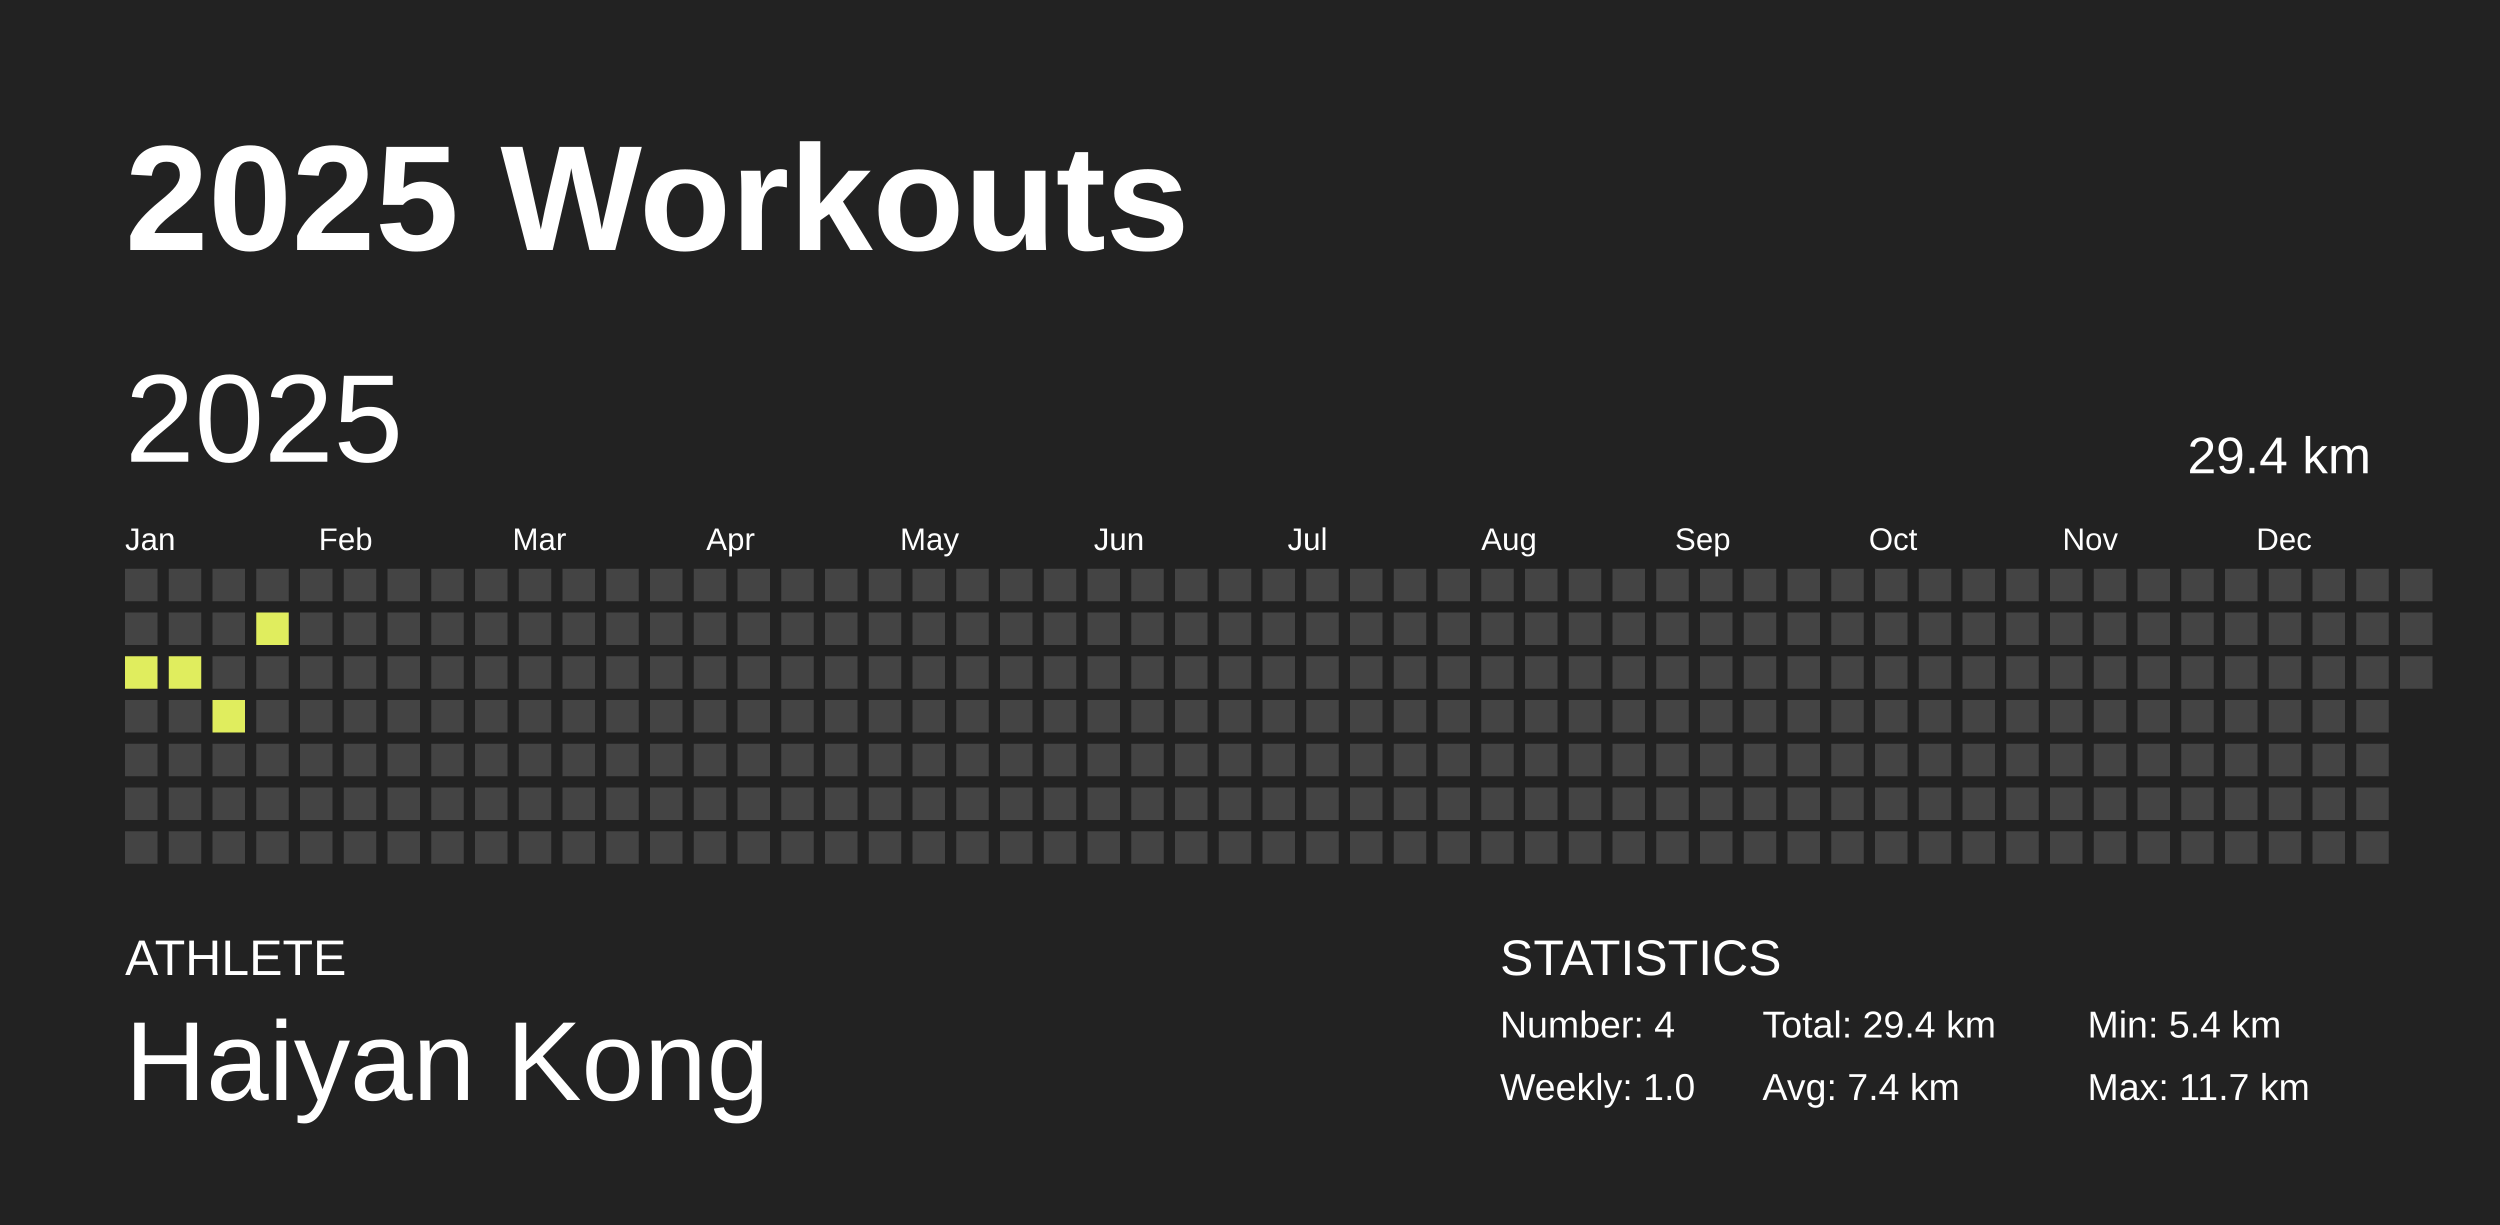
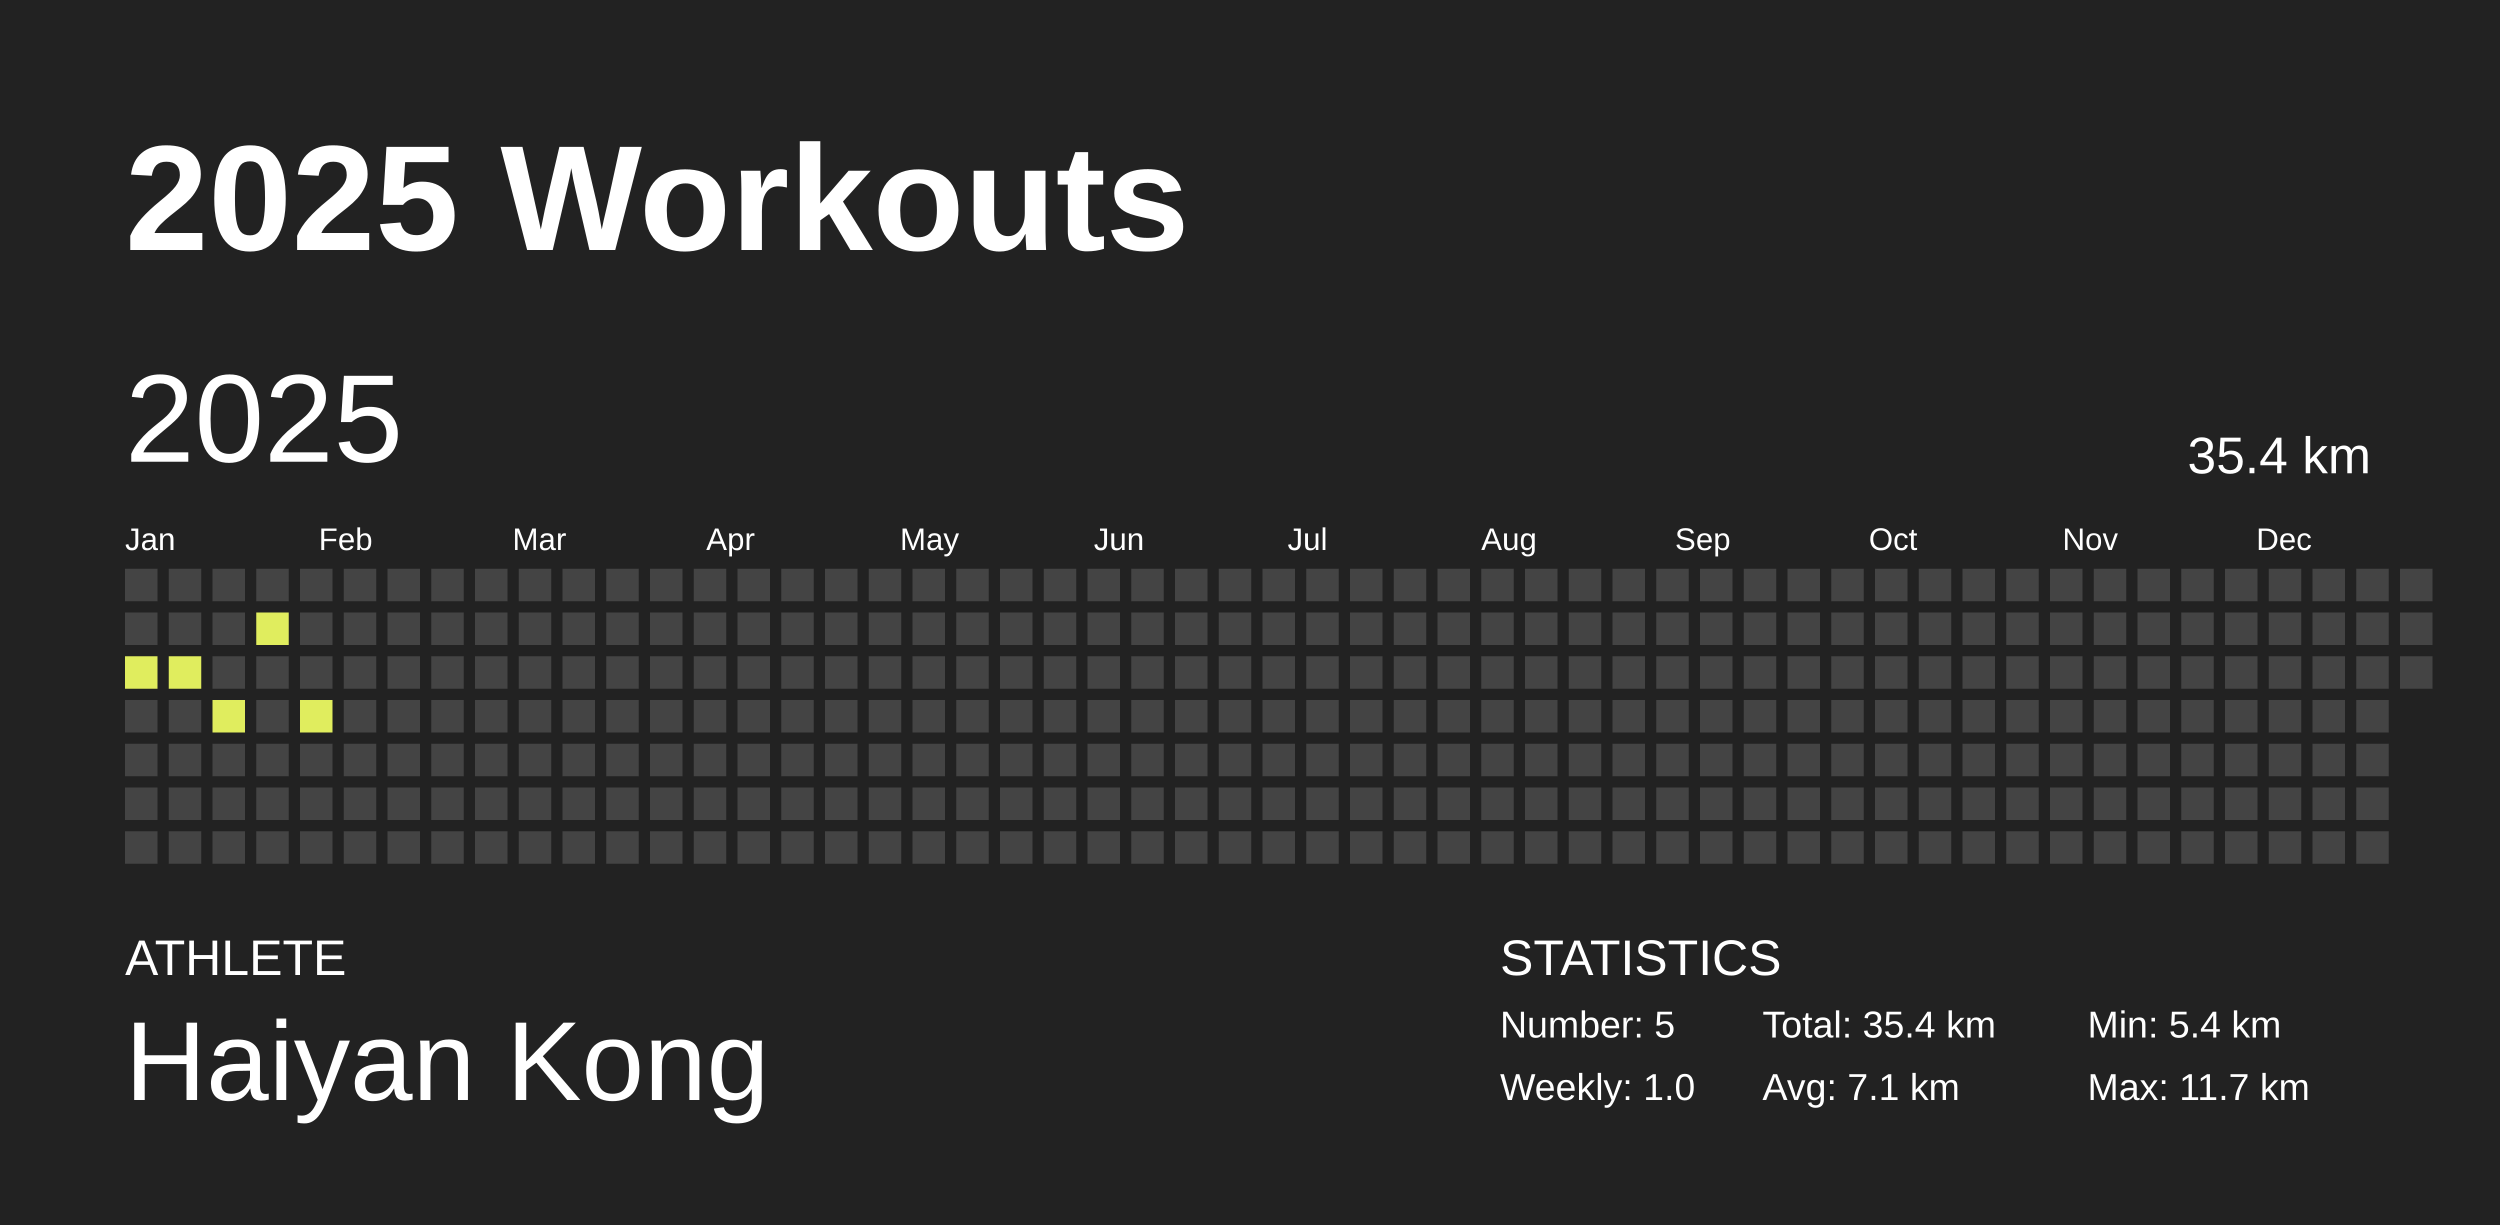
<svg xmlns="http://www.w3.org/2000/svg" baseProfile="full" height="98mm" version="1.1" viewBox="0,0,200,98" width="200mm">
  <defs />
  <rect fill="#222222" height="98" width="200" x="0" y="0" />
  <text fill="#FFFFFF" style="font-size:12px; font-family:Arial; font-weight:bold;" x="10" y="20">2025 Workouts</text>
  <text fill="#FFFFFF" style="font-size:4px; font-family:Arial" x="10" y="78">ATHLETE</text>
  <text fill="#FFFFFF" style="font-size:9px; font-family:Arial" x="10" y="88">Haiyan Kong</text>
  <text fill="#FFFFFF" style="font-size:4px; font-family:Arial" x="120" y="78">STATISTICS</text>
-   <text fill="#FFFFFF" style="font-size:3px; font-family:Arial" x="120" y="83">Number: 4</text>
+   <text fill="#FFFFFF" style="font-size:3px; font-family:Arial" x="120" y="83">Number: 5</text>
  <text fill="#FFFFFF" style="font-size:3px; font-family:Arial" x="120" y="88">Weekly: 1.0</text>
-   <text fill="#FFFFFF" style="font-size:3px; font-family:Arial" x="141" y="83">Total: 29.4 km</text>
-   <text fill="#FFFFFF" style="font-size:3px; font-family:Arial" x="141" y="88">Avg: 7.4 km</text>
+   <text fill="#FFFFFF" style="font-size:3px; font-family:Arial" x="141" y="83">Total: 35.4 km</text>
+   <text fill="#FFFFFF" style="font-size:3px; font-family:Arial" x="141" y="88">Avg: 7.1 km</text>
  <text fill="#FFFFFF" style="font-size:3px; font-family:Arial" x="167" y="83">Min: 5.4 km</text>
  <text fill="#FFFFFF" style="font-size:3px; font-family:Arial" x="167" y="88">Max: 11.7 km</text>
  <text dominant-baseline="hanging" fill="#FFFFFF" style="font-size:10.0px; font-family:Arial;" x="10" y="30">2025</text>
-   <text dominant-baseline="hanging" fill="#FFFFFF" style="font-size:4.125px; font-family:Arial;" x="175" y="35">29.4 km</text>
+   <text dominant-baseline="hanging" fill="#FFFFFF" style="font-size:4.125px; font-family:Arial;" x="175" y="35">35.4 km</text>
  <text fill="#FFFFFF" style="font-size:2.5px; font-family:Arial" x="10.0" y="44">Jan</text>
  <text fill="#FFFFFF" style="font-size:2.5px; font-family:Arial" x="25.5" y="44">Feb</text>
  <text fill="#FFFFFF" style="font-size:2.5px; font-family:Arial" x="41.0" y="44">Mar</text>
  <text fill="#FFFFFF" style="font-size:2.5px; font-family:Arial" x="56.5" y="44">Apr</text>
  <text fill="#FFFFFF" style="font-size:2.5px; font-family:Arial" x="72.0" y="44">May</text>
  <text fill="#FFFFFF" style="font-size:2.5px; font-family:Arial" x="87.5" y="44">Jun</text>
  <text fill="#FFFFFF" style="font-size:2.5px; font-family:Arial" x="103.0" y="44">Jul</text>
  <text fill="#FFFFFF" style="font-size:2.5px; font-family:Arial" x="118.5" y="44">Aug</text>
  <text fill="#FFFFFF" style="font-size:2.5px; font-family:Arial" x="134.0" y="44">Sep</text>
  <text fill="#FFFFFF" style="font-size:2.5px; font-family:Arial" x="149.5" y="44">Oct</text>
  <text fill="#FFFFFF" style="font-size:2.5px; font-family:Arial" x="165.0" y="44">Nov</text>
  <text fill="#FFFFFF" style="font-size:2.5px; font-family:Arial" x="180.5" y="44">Dec</text>
  <rect fill="#444444" height="2.6" width="2.6" x="10.0" y="45.5" />
  <rect fill="#444444" height="2.6" width="2.6" x="10.0" y="49.0" />
  <rect fill="#e0ed5e" height="2.6" width="2.6" x="10.0" y="52.5" />
  <rect fill="#444444" height="2.6" width="2.6" x="10.0" y="56.0" />
  <rect fill="#444444" height="2.6" width="2.6" x="10.0" y="59.5" />
  <rect fill="#444444" height="2.6" width="2.6" x="10.0" y="63.0" />
  <rect fill="#444444" height="2.6" width="2.6" x="10.0" y="66.5" />
  <rect fill="#444444" height="2.6" width="2.6" x="13.5" y="45.5" />
  <rect fill="#444444" height="2.6" width="2.6" x="13.5" y="49.0" />
  <rect fill="#e0ed5e" height="2.6" width="2.6" x="13.5" y="52.5" />
  <rect fill="#444444" height="2.6" width="2.6" x="13.5" y="56.0" />
  <rect fill="#444444" height="2.6" width="2.6" x="13.5" y="59.5" />
  <rect fill="#444444" height="2.6" width="2.6" x="13.5" y="63.0" />
  <rect fill="#444444" height="2.6" width="2.6" x="13.5" y="66.5" />
  <rect fill="#444444" height="2.6" width="2.6" x="17.0" y="45.5" />
  <rect fill="#444444" height="2.6" width="2.6" x="17.0" y="49.0" />
  <rect fill="#444444" height="2.6" width="2.6" x="17.0" y="52.5" />
  <rect fill="#e0ed5e" height="2.6" width="2.6" x="17.0" y="56.0" />
  <rect fill="#444444" height="2.6" width="2.6" x="17.0" y="59.5" />
  <rect fill="#444444" height="2.6" width="2.6" x="17.0" y="63.0" />
  <rect fill="#444444" height="2.6" width="2.6" x="17.0" y="66.5" />
  <rect fill="#444444" height="2.6" width="2.6" x="20.5" y="45.5" />
  <rect fill="#e0ed5e" height="2.6" width="2.6" x="20.5" y="49.0" />
  <rect fill="#444444" height="2.6" width="2.6" x="20.5" y="52.5" />
  <rect fill="#444444" height="2.6" width="2.6" x="20.5" y="56.0" />
  <rect fill="#444444" height="2.6" width="2.6" x="20.5" y="59.5" />
  <rect fill="#444444" height="2.6" width="2.6" x="20.5" y="63.0" />
  <rect fill="#444444" height="2.6" width="2.6" x="20.5" y="66.5" />
  <rect fill="#444444" height="2.6" width="2.6" x="24.0" y="45.5" />
  <rect fill="#444444" height="2.6" width="2.6" x="24.0" y="49.0" />
  <rect fill="#444444" height="2.6" width="2.6" x="24.0" y="52.5" />
-   <rect fill="#444444" height="2.6" width="2.6" x="24.0" y="56.0" />
+   <rect fill="#e0ed5e" height="2.6" width="2.6" x="24.0" y="56.0" />
  <rect fill="#444444" height="2.6" width="2.6" x="24.0" y="59.5" />
  <rect fill="#444444" height="2.6" width="2.6" x="24.0" y="63.0" />
  <rect fill="#444444" height="2.6" width="2.6" x="24.0" y="66.5" />
  <rect fill="#444444" height="2.6" width="2.6" x="27.5" y="45.5" />
  <rect fill="#444444" height="2.6" width="2.6" x="27.5" y="49.0" />
  <rect fill="#444444" height="2.6" width="2.6" x="27.5" y="52.5" />
  <rect fill="#444444" height="2.6" width="2.6" x="27.5" y="56.0" />
  <rect fill="#444444" height="2.6" width="2.6" x="27.5" y="59.5" />
  <rect fill="#444444" height="2.6" width="2.6" x="27.5" y="63.0" />
  <rect fill="#444444" height="2.6" width="2.6" x="27.5" y="66.5" />
  <rect fill="#444444" height="2.6" width="2.6" x="31.0" y="45.5" />
  <rect fill="#444444" height="2.6" width="2.6" x="31.0" y="49.0" />
  <rect fill="#444444" height="2.6" width="2.6" x="31.0" y="52.5" />
  <rect fill="#444444" height="2.6" width="2.6" x="31.0" y="56.0" />
  <rect fill="#444444" height="2.6" width="2.6" x="31.0" y="59.5" />
  <rect fill="#444444" height="2.6" width="2.6" x="31.0" y="63.0" />
  <rect fill="#444444" height="2.6" width="2.6" x="31.0" y="66.5" />
  <rect fill="#444444" height="2.6" width="2.6" x="34.5" y="45.5" />
  <rect fill="#444444" height="2.6" width="2.6" x="34.5" y="49.0" />
  <rect fill="#444444" height="2.6" width="2.6" x="34.5" y="52.5" />
  <rect fill="#444444" height="2.6" width="2.6" x="34.5" y="56.0" />
  <rect fill="#444444" height="2.6" width="2.6" x="34.5" y="59.5" />
  <rect fill="#444444" height="2.6" width="2.6" x="34.5" y="63.0" />
  <rect fill="#444444" height="2.6" width="2.6" x="34.5" y="66.5" />
  <rect fill="#444444" height="2.6" width="2.6" x="38.0" y="45.5" />
  <rect fill="#444444" height="2.6" width="2.6" x="38.0" y="49.0" />
  <rect fill="#444444" height="2.6" width="2.6" x="38.0" y="52.5" />
  <rect fill="#444444" height="2.6" width="2.6" x="38.0" y="56.0" />
  <rect fill="#444444" height="2.6" width="2.6" x="38.0" y="59.5" />
  <rect fill="#444444" height="2.6" width="2.6" x="38.0" y="63.0" />
  <rect fill="#444444" height="2.6" width="2.6" x="38.0" y="66.5" />
  <rect fill="#444444" height="2.6" width="2.6" x="41.5" y="45.5" />
  <rect fill="#444444" height="2.6" width="2.6" x="41.5" y="49.0" />
  <rect fill="#444444" height="2.6" width="2.6" x="41.5" y="52.5" />
  <rect fill="#444444" height="2.6" width="2.6" x="41.5" y="56.0" />
  <rect fill="#444444" height="2.6" width="2.6" x="41.5" y="59.5" />
  <rect fill="#444444" height="2.6" width="2.6" x="41.5" y="63.0" />
  <rect fill="#444444" height="2.6" width="2.6" x="41.5" y="66.5" />
  <rect fill="#444444" height="2.6" width="2.6" x="45.0" y="45.5" />
  <rect fill="#444444" height="2.6" width="2.6" x="45.0" y="49.0" />
  <rect fill="#444444" height="2.6" width="2.6" x="45.0" y="52.5" />
  <rect fill="#444444" height="2.6" width="2.6" x="45.0" y="56.0" />
  <rect fill="#444444" height="2.6" width="2.6" x="45.0" y="59.5" />
  <rect fill="#444444" height="2.6" width="2.6" x="45.0" y="63.0" />
  <rect fill="#444444" height="2.6" width="2.6" x="45.0" y="66.5" />
  <rect fill="#444444" height="2.6" width="2.6" x="48.5" y="45.5" />
  <rect fill="#444444" height="2.6" width="2.6" x="48.5" y="49.0" />
  <rect fill="#444444" height="2.6" width="2.6" x="48.5" y="52.5" />
  <rect fill="#444444" height="2.6" width="2.6" x="48.5" y="56.0" />
  <rect fill="#444444" height="2.6" width="2.6" x="48.5" y="59.5" />
  <rect fill="#444444" height="2.6" width="2.6" x="48.5" y="63.0" />
  <rect fill="#444444" height="2.6" width="2.6" x="48.5" y="66.5" />
  <rect fill="#444444" height="2.6" width="2.6" x="52.0" y="45.5" />
  <rect fill="#444444" height="2.6" width="2.6" x="52.0" y="49.0" />
  <rect fill="#444444" height="2.6" width="2.6" x="52.0" y="52.5" />
  <rect fill="#444444" height="2.6" width="2.6" x="52.0" y="56.0" />
  <rect fill="#444444" height="2.6" width="2.6" x="52.0" y="59.5" />
  <rect fill="#444444" height="2.6" width="2.6" x="52.0" y="63.0" />
  <rect fill="#444444" height="2.6" width="2.6" x="52.0" y="66.5" />
  <rect fill="#444444" height="2.6" width="2.6" x="55.5" y="45.5" />
  <rect fill="#444444" height="2.6" width="2.6" x="55.5" y="49.0" />
  <rect fill="#444444" height="2.6" width="2.6" x="55.5" y="52.5" />
  <rect fill="#444444" height="2.6" width="2.6" x="55.5" y="56.0" />
  <rect fill="#444444" height="2.6" width="2.6" x="55.5" y="59.5" />
  <rect fill="#444444" height="2.6" width="2.6" x="55.5" y="63.0" />
  <rect fill="#444444" height="2.6" width="2.6" x="55.5" y="66.5" />
  <rect fill="#444444" height="2.6" width="2.6" x="59.0" y="45.5" />
  <rect fill="#444444" height="2.6" width="2.6" x="59.0" y="49.0" />
  <rect fill="#444444" height="2.6" width="2.6" x="59.0" y="52.5" />
  <rect fill="#444444" height="2.6" width="2.6" x="59.0" y="56.0" />
  <rect fill="#444444" height="2.6" width="2.6" x="59.0" y="59.5" />
  <rect fill="#444444" height="2.6" width="2.6" x="59.0" y="63.0" />
  <rect fill="#444444" height="2.6" width="2.6" x="59.0" y="66.5" />
  <rect fill="#444444" height="2.6" width="2.6" x="62.5" y="45.5" />
  <rect fill="#444444" height="2.6" width="2.6" x="62.5" y="49.0" />
  <rect fill="#444444" height="2.6" width="2.6" x="62.5" y="52.5" />
  <rect fill="#444444" height="2.6" width="2.6" x="62.5" y="56.0" />
  <rect fill="#444444" height="2.6" width="2.6" x="62.5" y="59.5" />
  <rect fill="#444444" height="2.6" width="2.6" x="62.5" y="63.0" />
  <rect fill="#444444" height="2.6" width="2.6" x="62.5" y="66.5" />
  <rect fill="#444444" height="2.6" width="2.6" x="66.0" y="45.5" />
  <rect fill="#444444" height="2.6" width="2.6" x="66.0" y="49.0" />
  <rect fill="#444444" height="2.6" width="2.6" x="66.0" y="52.5" />
  <rect fill="#444444" height="2.6" width="2.6" x="66.0" y="56.0" />
  <rect fill="#444444" height="2.6" width="2.6" x="66.0" y="59.5" />
  <rect fill="#444444" height="2.6" width="2.6" x="66.0" y="63.0" />
  <rect fill="#444444" height="2.6" width="2.6" x="66.0" y="66.5" />
  <rect fill="#444444" height="2.6" width="2.6" x="69.5" y="45.5" />
  <rect fill="#444444" height="2.6" width="2.6" x="69.5" y="49.0" />
  <rect fill="#444444" height="2.6" width="2.6" x="69.5" y="52.5" />
  <rect fill="#444444" height="2.6" width="2.6" x="69.5" y="56.0" />
  <rect fill="#444444" height="2.6" width="2.6" x="69.5" y="59.5" />
  <rect fill="#444444" height="2.6" width="2.6" x="69.5" y="63.0" />
  <rect fill="#444444" height="2.6" width="2.6" x="69.5" y="66.5" />
  <rect fill="#444444" height="2.6" width="2.6" x="73.0" y="45.5" />
  <rect fill="#444444" height="2.6" width="2.6" x="73.0" y="49.0" />
  <rect fill="#444444" height="2.6" width="2.6" x="73.0" y="52.5" />
  <rect fill="#444444" height="2.6" width="2.6" x="73.0" y="56.0" />
  <rect fill="#444444" height="2.6" width="2.6" x="73.0" y="59.5" />
  <rect fill="#444444" height="2.6" width="2.6" x="73.0" y="63.0" />
  <rect fill="#444444" height="2.6" width="2.6" x="73.0" y="66.5" />
  <rect fill="#444444" height="2.6" width="2.6" x="76.5" y="45.5" />
  <rect fill="#444444" height="2.6" width="2.6" x="76.5" y="49.0" />
  <rect fill="#444444" height="2.6" width="2.6" x="76.5" y="52.5" />
  <rect fill="#444444" height="2.6" width="2.6" x="76.5" y="56.0" />
  <rect fill="#444444" height="2.6" width="2.6" x="76.5" y="59.5" />
  <rect fill="#444444" height="2.6" width="2.6" x="76.5" y="63.0" />
  <rect fill="#444444" height="2.6" width="2.6" x="76.5" y="66.5" />
  <rect fill="#444444" height="2.6" width="2.6" x="80.0" y="45.5" />
  <rect fill="#444444" height="2.6" width="2.6" x="80.0" y="49.0" />
  <rect fill="#444444" height="2.6" width="2.6" x="80.0" y="52.5" />
  <rect fill="#444444" height="2.6" width="2.6" x="80.0" y="56.0" />
  <rect fill="#444444" height="2.6" width="2.6" x="80.0" y="59.5" />
  <rect fill="#444444" height="2.6" width="2.6" x="80.0" y="63.0" />
  <rect fill="#444444" height="2.6" width="2.6" x="80.0" y="66.5" />
  <rect fill="#444444" height="2.6" width="2.6" x="83.5" y="45.5" />
  <rect fill="#444444" height="2.6" width="2.6" x="83.5" y="49.0" />
  <rect fill="#444444" height="2.6" width="2.6" x="83.5" y="52.5" />
  <rect fill="#444444" height="2.6" width="2.6" x="83.5" y="56.0" />
  <rect fill="#444444" height="2.6" width="2.6" x="83.5" y="59.5" />
  <rect fill="#444444" height="2.6" width="2.6" x="83.5" y="63.0" />
  <rect fill="#444444" height="2.6" width="2.6" x="83.5" y="66.5" />
  <rect fill="#444444" height="2.6" width="2.6" x="87.0" y="45.5" />
  <rect fill="#444444" height="2.6" width="2.6" x="87.0" y="49.0" />
  <rect fill="#444444" height="2.6" width="2.6" x="87.0" y="52.5" />
  <rect fill="#444444" height="2.6" width="2.6" x="87.0" y="56.0" />
  <rect fill="#444444" height="2.6" width="2.6" x="87.0" y="59.5" />
  <rect fill="#444444" height="2.6" width="2.6" x="87.0" y="63.0" />
  <rect fill="#444444" height="2.6" width="2.6" x="87.0" y="66.5" />
  <rect fill="#444444" height="2.6" width="2.6" x="90.5" y="45.5" />
  <rect fill="#444444" height="2.6" width="2.6" x="90.5" y="49.0" />
  <rect fill="#444444" height="2.6" width="2.6" x="90.5" y="52.5" />
  <rect fill="#444444" height="2.6" width="2.6" x="90.5" y="56.0" />
  <rect fill="#444444" height="2.6" width="2.6" x="90.5" y="59.5" />
  <rect fill="#444444" height="2.6" width="2.6" x="90.5" y="63.0" />
  <rect fill="#444444" height="2.6" width="2.6" x="90.5" y="66.5" />
  <rect fill="#444444" height="2.6" width="2.6" x="94.0" y="45.5" />
  <rect fill="#444444" height="2.6" width="2.6" x="94.0" y="49.0" />
  <rect fill="#444444" height="2.6" width="2.6" x="94.0" y="52.5" />
  <rect fill="#444444" height="2.6" width="2.6" x="94.0" y="56.0" />
  <rect fill="#444444" height="2.6" width="2.6" x="94.0" y="59.5" />
  <rect fill="#444444" height="2.6" width="2.6" x="94.0" y="63.0" />
  <rect fill="#444444" height="2.6" width="2.6" x="94.0" y="66.5" />
  <rect fill="#444444" height="2.6" width="2.6" x="97.5" y="45.5" />
  <rect fill="#444444" height="2.6" width="2.6" x="97.5" y="49.0" />
  <rect fill="#444444" height="2.6" width="2.6" x="97.5" y="52.5" />
  <rect fill="#444444" height="2.6" width="2.6" x="97.5" y="56.0" />
  <rect fill="#444444" height="2.6" width="2.6" x="97.5" y="59.5" />
  <rect fill="#444444" height="2.6" width="2.6" x="97.5" y="63.0" />
  <rect fill="#444444" height="2.6" width="2.6" x="97.5" y="66.5" />
  <rect fill="#444444" height="2.6" width="2.6" x="101.0" y="45.5" />
  <rect fill="#444444" height="2.6" width="2.6" x="101.0" y="49.0" />
  <rect fill="#444444" height="2.6" width="2.6" x="101.0" y="52.5" />
  <rect fill="#444444" height="2.6" width="2.6" x="101.0" y="56.0" />
  <rect fill="#444444" height="2.6" width="2.6" x="101.0" y="59.5" />
  <rect fill="#444444" height="2.6" width="2.6" x="101.0" y="63.0" />
  <rect fill="#444444" height="2.6" width="2.6" x="101.0" y="66.5" />
  <rect fill="#444444" height="2.6" width="2.6" x="104.5" y="45.5" />
  <rect fill="#444444" height="2.6" width="2.6" x="104.5" y="49.0" />
  <rect fill="#444444" height="2.6" width="2.6" x="104.5" y="52.5" />
  <rect fill="#444444" height="2.6" width="2.6" x="104.5" y="56.0" />
  <rect fill="#444444" height="2.6" width="2.6" x="104.5" y="59.5" />
  <rect fill="#444444" height="2.6" width="2.6" x="104.5" y="63.0" />
  <rect fill="#444444" height="2.6" width="2.6" x="104.5" y="66.5" />
  <rect fill="#444444" height="2.6" width="2.6" x="108.0" y="45.5" />
  <rect fill="#444444" height="2.6" width="2.6" x="108.0" y="49.0" />
  <rect fill="#444444" height="2.6" width="2.6" x="108.0" y="52.5" />
  <rect fill="#444444" height="2.6" width="2.6" x="108.0" y="56.0" />
  <rect fill="#444444" height="2.6" width="2.6" x="108.0" y="59.5" />
  <rect fill="#444444" height="2.6" width="2.6" x="108.0" y="63.0" />
  <rect fill="#444444" height="2.6" width="2.6" x="108.0" y="66.5" />
  <rect fill="#444444" height="2.6" width="2.6" x="111.5" y="45.5" />
  <rect fill="#444444" height="2.6" width="2.6" x="111.5" y="49.0" />
  <rect fill="#444444" height="2.6" width="2.6" x="111.5" y="52.5" />
  <rect fill="#444444" height="2.6" width="2.6" x="111.5" y="56.0" />
  <rect fill="#444444" height="2.6" width="2.6" x="111.5" y="59.5" />
  <rect fill="#444444" height="2.6" width="2.6" x="111.5" y="63.0" />
  <rect fill="#444444" height="2.6" width="2.6" x="111.5" y="66.5" />
  <rect fill="#444444" height="2.6" width="2.6" x="115.0" y="45.5" />
  <rect fill="#444444" height="2.6" width="2.6" x="115.0" y="49.0" />
  <rect fill="#444444" height="2.6" width="2.6" x="115.0" y="52.5" />
  <rect fill="#444444" height="2.6" width="2.6" x="115.0" y="56.0" />
  <rect fill="#444444" height="2.6" width="2.6" x="115.0" y="59.5" />
  <rect fill="#444444" height="2.6" width="2.6" x="115.0" y="63.0" />
  <rect fill="#444444" height="2.6" width="2.6" x="115.0" y="66.5" />
  <rect fill="#444444" height="2.6" width="2.6" x="118.5" y="45.5" />
  <rect fill="#444444" height="2.6" width="2.6" x="118.5" y="49.0" />
  <rect fill="#444444" height="2.6" width="2.6" x="118.5" y="52.5" />
  <rect fill="#444444" height="2.6" width="2.6" x="118.5" y="56.0" />
  <rect fill="#444444" height="2.6" width="2.6" x="118.5" y="59.5" />
  <rect fill="#444444" height="2.6" width="2.6" x="118.5" y="63.0" />
  <rect fill="#444444" height="2.6" width="2.6" x="118.5" y="66.5" />
  <rect fill="#444444" height="2.6" width="2.6" x="122.0" y="45.5" />
  <rect fill="#444444" height="2.6" width="2.6" x="122.0" y="49.0" />
  <rect fill="#444444" height="2.6" width="2.6" x="122.0" y="52.5" />
  <rect fill="#444444" height="2.6" width="2.6" x="122.0" y="56.0" />
  <rect fill="#444444" height="2.6" width="2.6" x="122.0" y="59.5" />
  <rect fill="#444444" height="2.6" width="2.6" x="122.0" y="63.0" />
  <rect fill="#444444" height="2.6" width="2.6" x="122.0" y="66.5" />
  <rect fill="#444444" height="2.6" width="2.6" x="125.5" y="45.5" />
  <rect fill="#444444" height="2.6" width="2.6" x="125.5" y="49.0" />
  <rect fill="#444444" height="2.6" width="2.6" x="125.5" y="52.5" />
  <rect fill="#444444" height="2.6" width="2.6" x="125.5" y="56.0" />
  <rect fill="#444444" height="2.6" width="2.6" x="125.5" y="59.5" />
  <rect fill="#444444" height="2.6" width="2.6" x="125.5" y="63.0" />
  <rect fill="#444444" height="2.6" width="2.6" x="125.5" y="66.5" />
  <rect fill="#444444" height="2.6" width="2.6" x="129.0" y="45.5" />
  <rect fill="#444444" height="2.6" width="2.6" x="129.0" y="49.0" />
  <rect fill="#444444" height="2.6" width="2.6" x="129.0" y="52.5" />
  <rect fill="#444444" height="2.6" width="2.6" x="129.0" y="56.0" />
  <rect fill="#444444" height="2.6" width="2.6" x="129.0" y="59.5" />
  <rect fill="#444444" height="2.6" width="2.6" x="129.0" y="63.0" />
  <rect fill="#444444" height="2.6" width="2.6" x="129.0" y="66.5" />
  <rect fill="#444444" height="2.6" width="2.6" x="132.5" y="45.5" />
  <rect fill="#444444" height="2.6" width="2.6" x="132.5" y="49.0" />
  <rect fill="#444444" height="2.6" width="2.6" x="132.5" y="52.5" />
  <rect fill="#444444" height="2.6" width="2.6" x="132.5" y="56.0" />
  <rect fill="#444444" height="2.6" width="2.6" x="132.5" y="59.5" />
  <rect fill="#444444" height="2.6" width="2.6" x="132.5" y="63.0" />
  <rect fill="#444444" height="2.6" width="2.6" x="132.5" y="66.5" />
  <rect fill="#444444" height="2.6" width="2.6" x="136.0" y="45.5" />
  <rect fill="#444444" height="2.6" width="2.6" x="136.0" y="49.0" />
  <rect fill="#444444" height="2.6" width="2.6" x="136.0" y="52.5" />
  <rect fill="#444444" height="2.6" width="2.6" x="136.0" y="56.0" />
  <rect fill="#444444" height="2.6" width="2.6" x="136.0" y="59.5" />
  <rect fill="#444444" height="2.6" width="2.6" x="136.0" y="63.0" />
  <rect fill="#444444" height="2.6" width="2.6" x="136.0" y="66.5" />
  <rect fill="#444444" height="2.6" width="2.6" x="139.5" y="45.5" />
  <rect fill="#444444" height="2.6" width="2.6" x="139.5" y="49.0" />
  <rect fill="#444444" height="2.6" width="2.6" x="139.5" y="52.5" />
  <rect fill="#444444" height="2.6" width="2.6" x="139.5" y="56.0" />
  <rect fill="#444444" height="2.6" width="2.6" x="139.5" y="59.5" />
  <rect fill="#444444" height="2.6" width="2.6" x="139.5" y="63.0" />
  <rect fill="#444444" height="2.6" width="2.6" x="139.5" y="66.5" />
  <rect fill="#444444" height="2.6" width="2.6" x="143.0" y="45.5" />
  <rect fill="#444444" height="2.6" width="2.6" x="143.0" y="49.0" />
  <rect fill="#444444" height="2.6" width="2.6" x="143.0" y="52.5" />
  <rect fill="#444444" height="2.6" width="2.6" x="143.0" y="56.0" />
  <rect fill="#444444" height="2.6" width="2.6" x="143.0" y="59.5" />
  <rect fill="#444444" height="2.6" width="2.6" x="143.0" y="63.0" />
  <rect fill="#444444" height="2.6" width="2.6" x="143.0" y="66.5" />
  <rect fill="#444444" height="2.6" width="2.6" x="146.5" y="45.5" />
  <rect fill="#444444" height="2.6" width="2.6" x="146.5" y="49.0" />
  <rect fill="#444444" height="2.6" width="2.6" x="146.5" y="52.5" />
  <rect fill="#444444" height="2.6" width="2.6" x="146.5" y="56.0" />
  <rect fill="#444444" height="2.6" width="2.6" x="146.5" y="59.5" />
  <rect fill="#444444" height="2.6" width="2.6" x="146.5" y="63.0" />
  <rect fill="#444444" height="2.6" width="2.6" x="146.5" y="66.5" />
  <rect fill="#444444" height="2.6" width="2.6" x="150.0" y="45.5" />
  <rect fill="#444444" height="2.6" width="2.6" x="150.0" y="49.0" />
  <rect fill="#444444" height="2.6" width="2.6" x="150.0" y="52.5" />
  <rect fill="#444444" height="2.6" width="2.6" x="150.0" y="56.0" />
  <rect fill="#444444" height="2.6" width="2.6" x="150.0" y="59.5" />
  <rect fill="#444444" height="2.6" width="2.6" x="150.0" y="63.0" />
  <rect fill="#444444" height="2.6" width="2.6" x="150.0" y="66.5" />
  <rect fill="#444444" height="2.6" width="2.6" x="153.5" y="45.5" />
  <rect fill="#444444" height="2.6" width="2.6" x="153.5" y="49.0" />
  <rect fill="#444444" height="2.6" width="2.6" x="153.5" y="52.5" />
  <rect fill="#444444" height="2.6" width="2.6" x="153.5" y="56.0" />
  <rect fill="#444444" height="2.6" width="2.6" x="153.5" y="59.5" />
  <rect fill="#444444" height="2.6" width="2.6" x="153.5" y="63.0" />
  <rect fill="#444444" height="2.6" width="2.6" x="153.5" y="66.5" />
  <rect fill="#444444" height="2.6" width="2.6" x="157.0" y="45.5" />
  <rect fill="#444444" height="2.6" width="2.6" x="157.0" y="49.0" />
  <rect fill="#444444" height="2.6" width="2.6" x="157.0" y="52.5" />
  <rect fill="#444444" height="2.6" width="2.6" x="157.0" y="56.0" />
  <rect fill="#444444" height="2.6" width="2.6" x="157.0" y="59.5" />
  <rect fill="#444444" height="2.6" width="2.6" x="157.0" y="63.0" />
  <rect fill="#444444" height="2.6" width="2.6" x="157.0" y="66.5" />
  <rect fill="#444444" height="2.6" width="2.6" x="160.5" y="45.5" />
  <rect fill="#444444" height="2.6" width="2.6" x="160.5" y="49.0" />
  <rect fill="#444444" height="2.6" width="2.6" x="160.5" y="52.5" />
  <rect fill="#444444" height="2.6" width="2.6" x="160.5" y="56.0" />
  <rect fill="#444444" height="2.6" width="2.6" x="160.5" y="59.5" />
  <rect fill="#444444" height="2.6" width="2.6" x="160.5" y="63.0" />
  <rect fill="#444444" height="2.6" width="2.6" x="160.5" y="66.5" />
  <rect fill="#444444" height="2.6" width="2.6" x="164.0" y="45.5" />
  <rect fill="#444444" height="2.6" width="2.6" x="164.0" y="49.0" />
  <rect fill="#444444" height="2.6" width="2.6" x="164.0" y="52.5" />
  <rect fill="#444444" height="2.6" width="2.6" x="164.0" y="56.0" />
  <rect fill="#444444" height="2.6" width="2.6" x="164.0" y="59.5" />
  <rect fill="#444444" height="2.6" width="2.6" x="164.0" y="63.0" />
  <rect fill="#444444" height="2.6" width="2.6" x="164.0" y="66.5" />
  <rect fill="#444444" height="2.6" width="2.6" x="167.5" y="45.5" />
  <rect fill="#444444" height="2.6" width="2.6" x="167.5" y="49.0" />
  <rect fill="#444444" height="2.6" width="2.6" x="167.5" y="52.5" />
  <rect fill="#444444" height="2.6" width="2.6" x="167.5" y="56.0" />
  <rect fill="#444444" height="2.6" width="2.6" x="167.5" y="59.5" />
  <rect fill="#444444" height="2.6" width="2.6" x="167.5" y="63.0" />
  <rect fill="#444444" height="2.6" width="2.6" x="167.5" y="66.5" />
  <rect fill="#444444" height="2.6" width="2.6" x="171.0" y="45.5" />
  <rect fill="#444444" height="2.6" width="2.6" x="171.0" y="49.0" />
  <rect fill="#444444" height="2.6" width="2.6" x="171.0" y="52.5" />
  <rect fill="#444444" height="2.6" width="2.6" x="171.0" y="56.0" />
  <rect fill="#444444" height="2.6" width="2.6" x="171.0" y="59.5" />
  <rect fill="#444444" height="2.6" width="2.6" x="171.0" y="63.0" />
  <rect fill="#444444" height="2.6" width="2.6" x="171.0" y="66.5" />
  <rect fill="#444444" height="2.6" width="2.6" x="174.5" y="45.5" />
  <rect fill="#444444" height="2.6" width="2.6" x="174.5" y="49.0" />
  <rect fill="#444444" height="2.6" width="2.6" x="174.5" y="52.5" />
  <rect fill="#444444" height="2.6" width="2.6" x="174.5" y="56.0" />
  <rect fill="#444444" height="2.6" width="2.6" x="174.5" y="59.5" />
  <rect fill="#444444" height="2.6" width="2.6" x="174.5" y="63.0" />
  <rect fill="#444444" height="2.6" width="2.6" x="174.5" y="66.5" />
  <rect fill="#444444" height="2.6" width="2.6" x="178.0" y="45.5" />
  <rect fill="#444444" height="2.6" width="2.6" x="178.0" y="49.0" />
  <rect fill="#444444" height="2.6" width="2.6" x="178.0" y="52.5" />
  <rect fill="#444444" height="2.6" width="2.6" x="178.0" y="56.0" />
  <rect fill="#444444" height="2.6" width="2.6" x="178.0" y="59.5" />
  <rect fill="#444444" height="2.6" width="2.6" x="178.0" y="63.0" />
  <rect fill="#444444" height="2.6" width="2.6" x="178.0" y="66.5" />
  <rect fill="#444444" height="2.6" width="2.6" x="181.5" y="45.5" />
  <rect fill="#444444" height="2.6" width="2.6" x="181.5" y="49.0" />
  <rect fill="#444444" height="2.6" width="2.6" x="181.5" y="52.5" />
  <rect fill="#444444" height="2.6" width="2.6" x="181.5" y="56.0" />
  <rect fill="#444444" height="2.6" width="2.6" x="181.5" y="59.5" />
  <rect fill="#444444" height="2.6" width="2.6" x="181.5" y="63.0" />
  <rect fill="#444444" height="2.6" width="2.6" x="181.5" y="66.5" />
  <rect fill="#444444" height="2.6" width="2.6" x="185.0" y="45.5" />
  <rect fill="#444444" height="2.6" width="2.6" x="185.0" y="49.0" />
  <rect fill="#444444" height="2.6" width="2.6" x="185.0" y="52.5" />
  <rect fill="#444444" height="2.6" width="2.6" x="185.0" y="56.0" />
  <rect fill="#444444" height="2.6" width="2.6" x="185.0" y="59.5" />
  <rect fill="#444444" height="2.6" width="2.6" x="185.0" y="63.0" />
  <rect fill="#444444" height="2.6" width="2.6" x="185.0" y="66.5" />
  <rect fill="#444444" height="2.6" width="2.6" x="188.5" y="45.5" />
  <rect fill="#444444" height="2.6" width="2.6" x="188.5" y="49.0" />
  <rect fill="#444444" height="2.6" width="2.6" x="188.5" y="52.5" />
  <rect fill="#444444" height="2.6" width="2.6" x="188.5" y="56.0" />
  <rect fill="#444444" height="2.6" width="2.6" x="188.5" y="59.5" />
  <rect fill="#444444" height="2.6" width="2.6" x="188.5" y="63.0" />
  <rect fill="#444444" height="2.6" width="2.6" x="188.5" y="66.5" />
  <rect fill="#444444" height="2.6" width="2.6" x="192.0" y="45.5" />
  <rect fill="#444444" height="2.6" width="2.6" x="192.0" y="49.0" />
  <rect fill="#444444" height="2.6" width="2.6" x="192.0" y="52.5" />
</svg>
